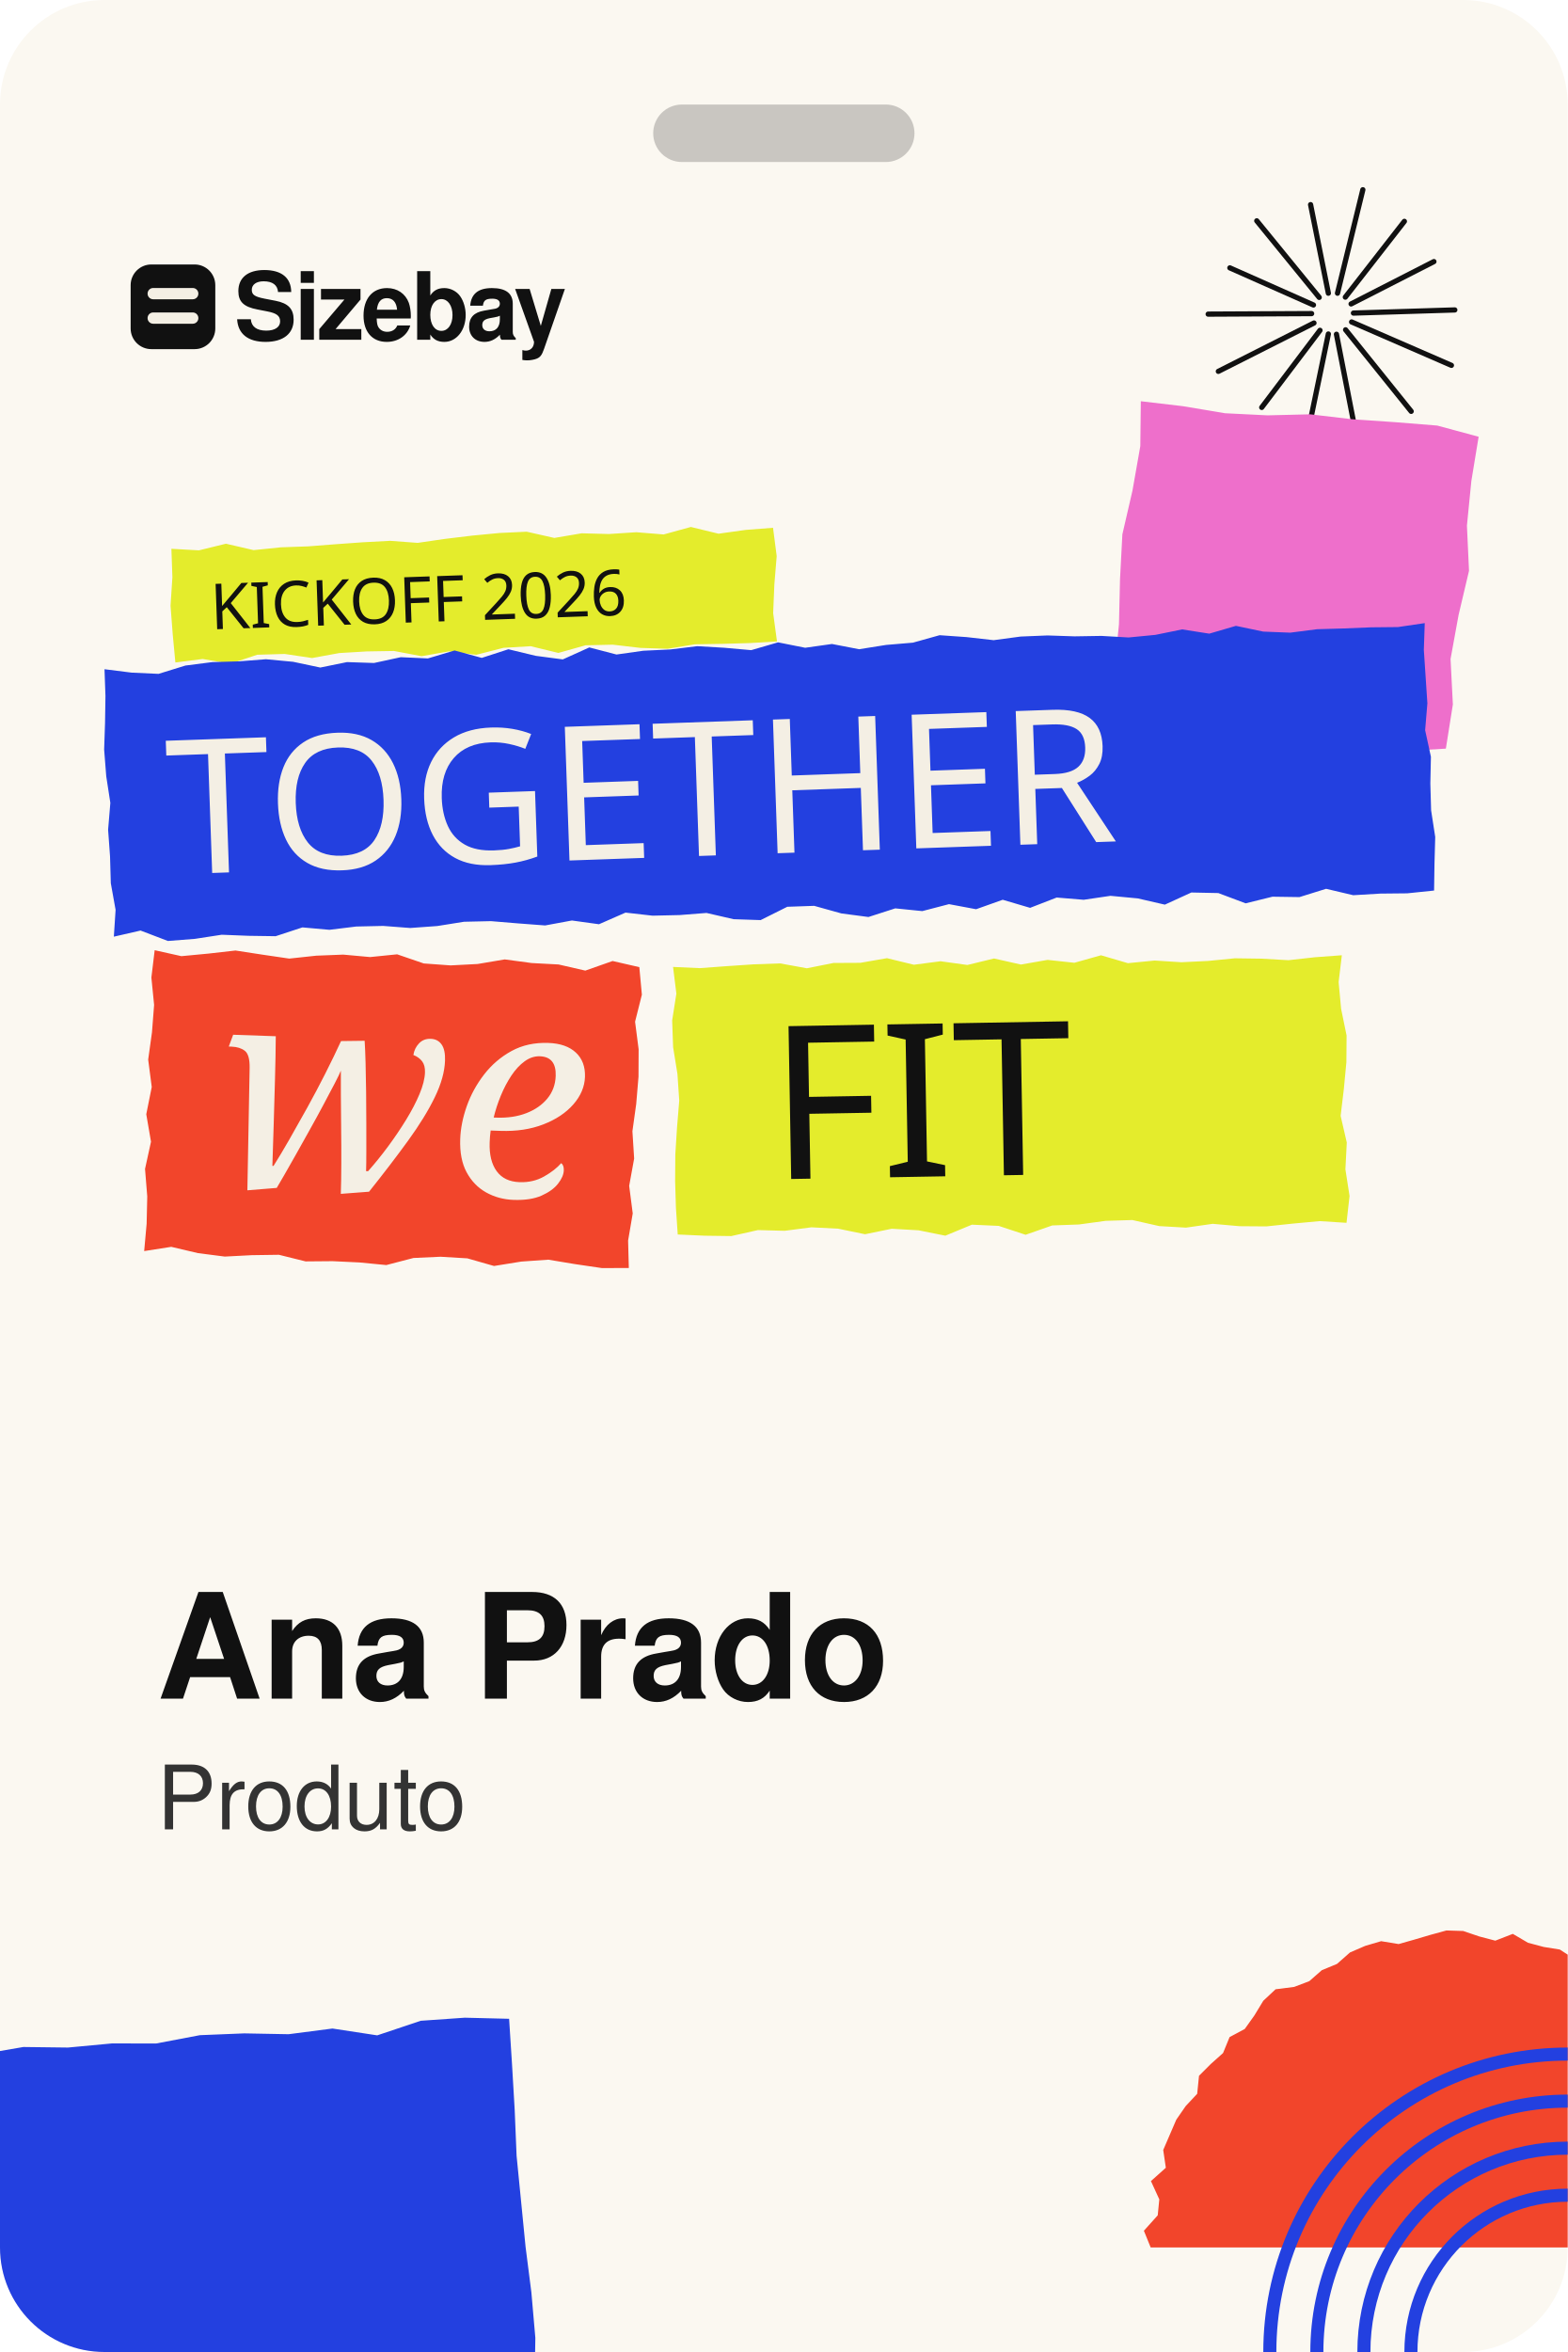
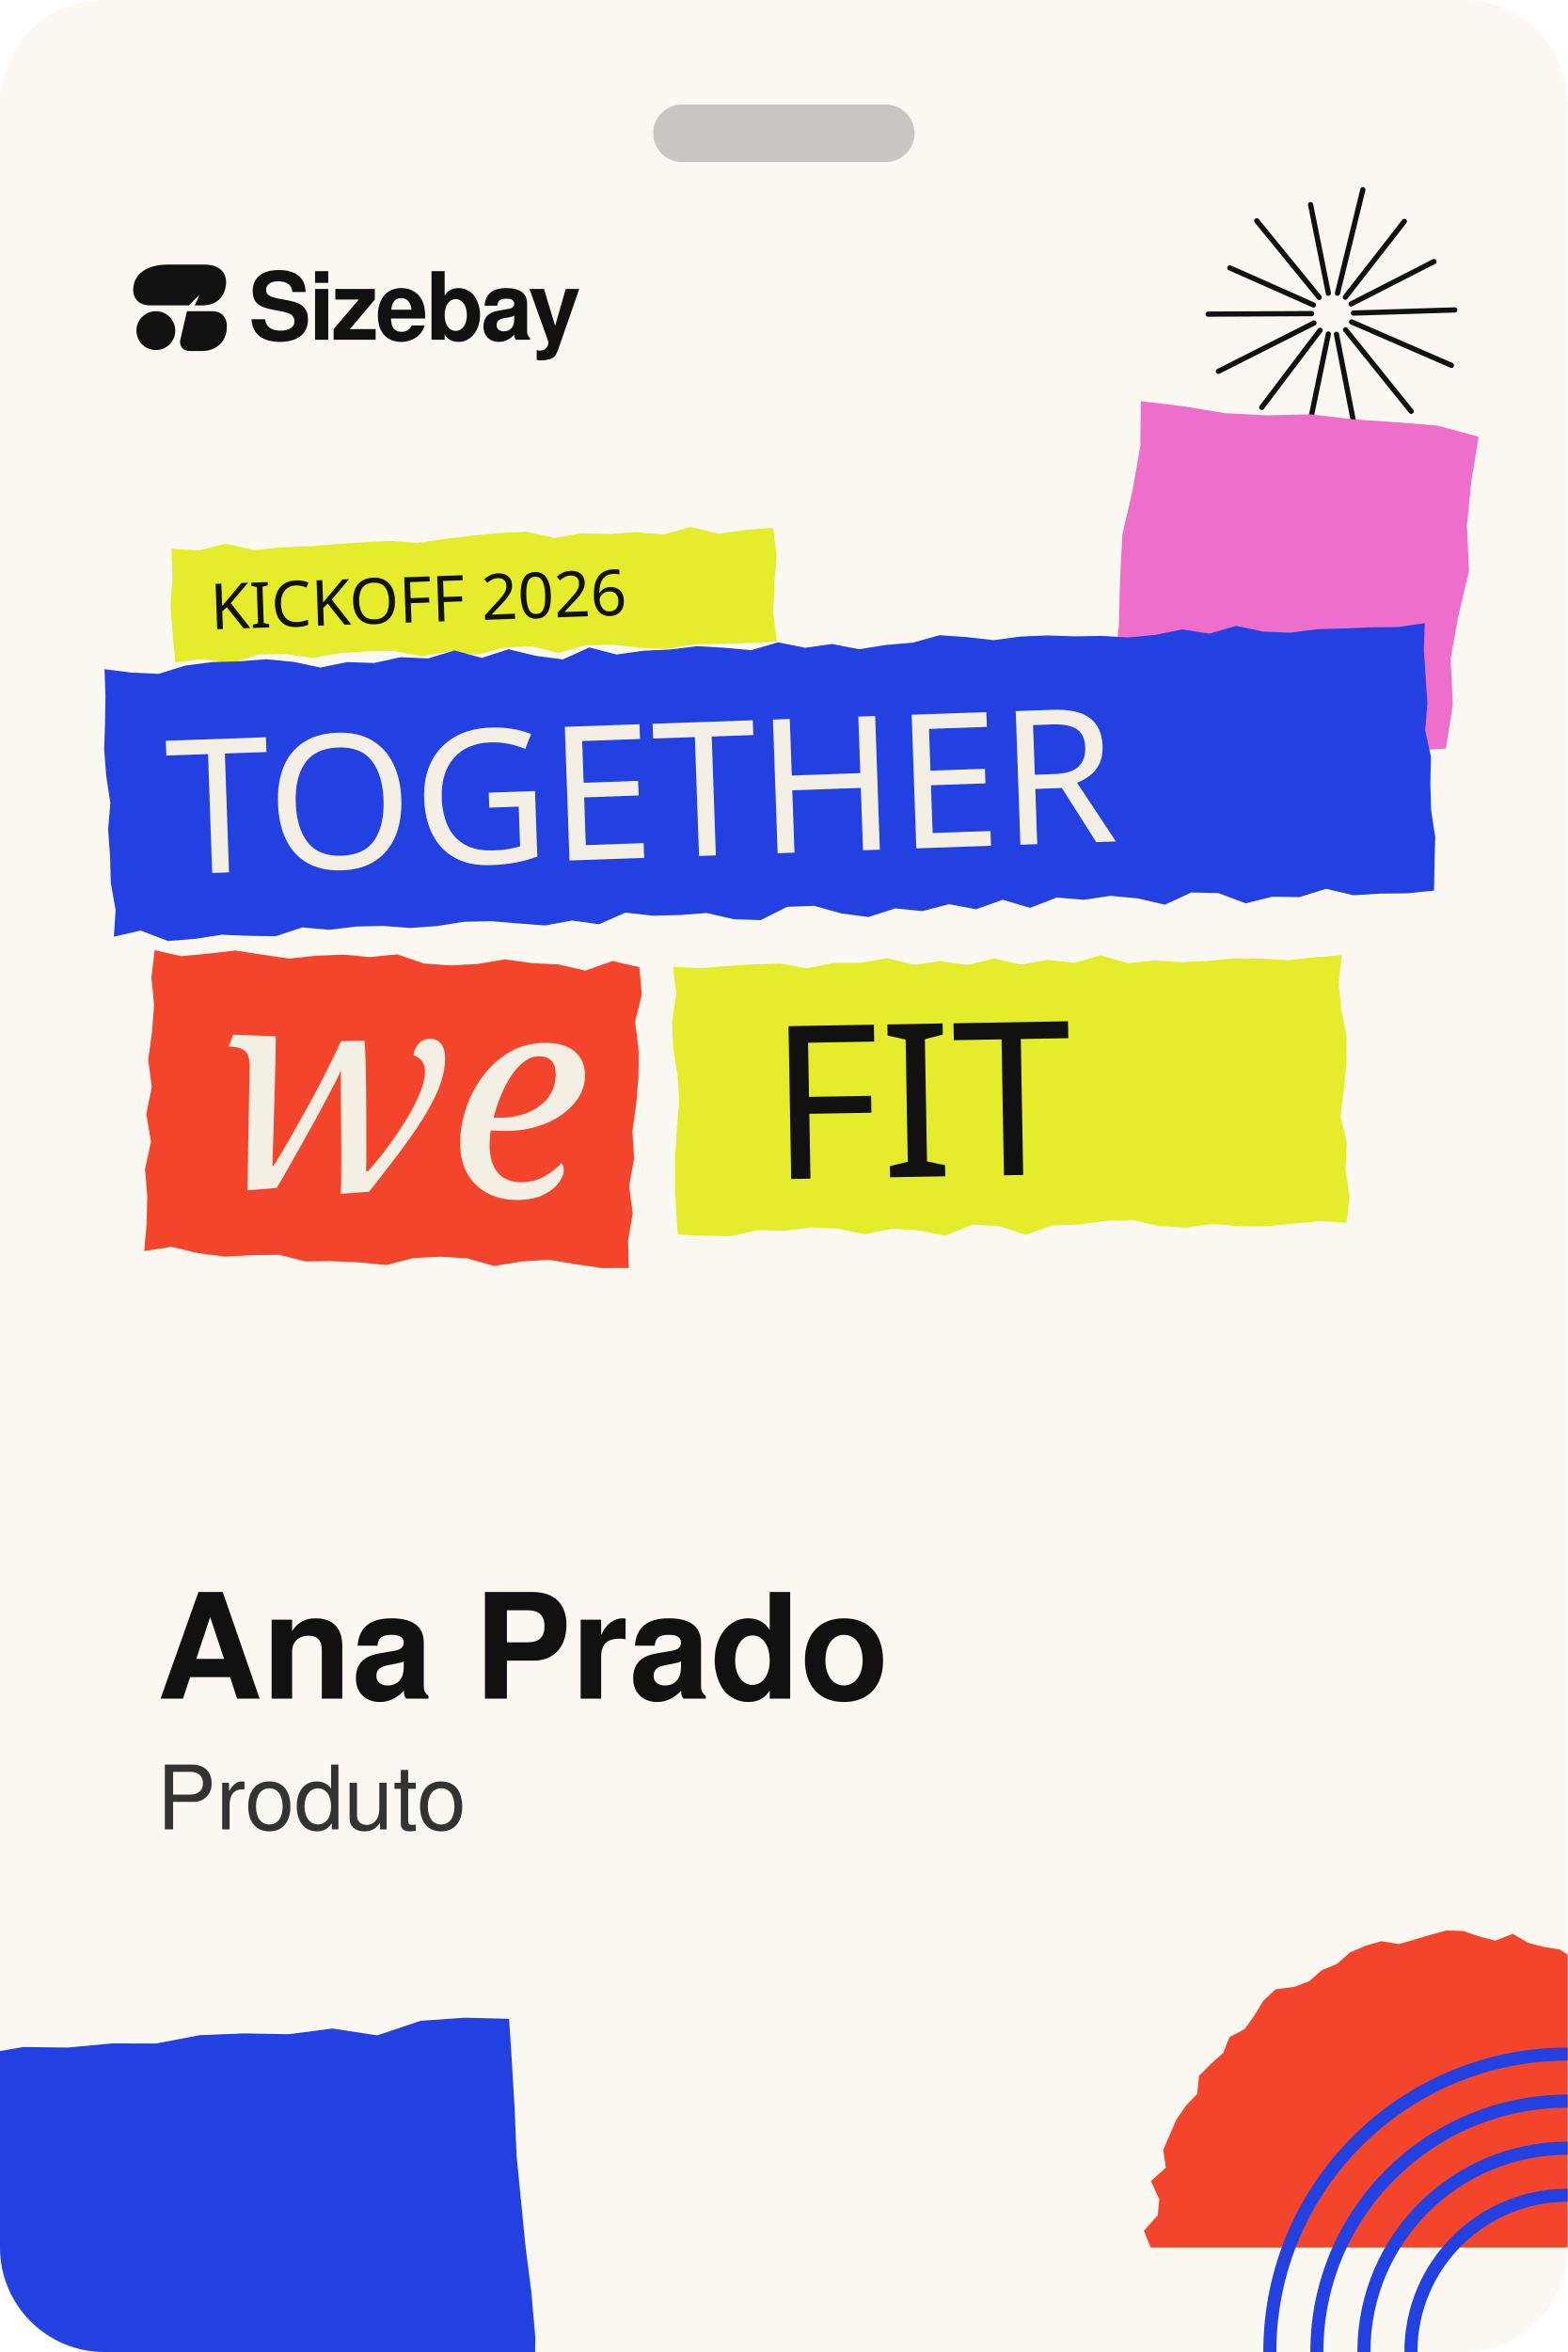
<svg xmlns="http://www.w3.org/2000/svg" width="600" height="900" viewBox="0 0 600 900">
  <clipPath id="cf">
    <rect width="600" height="900" rx="40" />
  </clipPath>
  <g clip-path="url(#cf)">
    <rect width="600" height="900" rx="40" fill="#FBF8F1" />
    <rect x="250" y="40" width="100" height="22" rx="11" fill="#00000033" />
-     <g id="logo-placeholder" transform="translate(50 130)">
-       <rect x="0" y="-28.8" width="32.4" height="32.4" rx="7.92" fill="#111111" />
-       <rect x="6.48" y="-19.8" width="19.44" height="4.32" rx="2.16" fill="#F4EFE4" />
-       <rect x="6.48" y="-10.44" width="19.44" height="4.32" rx="2.16" fill="#F4EFE4" />
-       <text x="39.6" y="0" font-family="'DM Sans', Helvetica, Arial, sans-serif" font-size="36" fill="#111111" text-anchor="start" font-weight="700" letter-spacing="-1">Sizebay</text>
+     <g id="logo-sizebay" transform="translate(50 130)">
+       <g fill="#111111" transform="translate(0 -29.5) scale(0.3717)">
+         <path d="M20,44 C7,44 1,35 3,24 C5,10 19,2 38,2 L76,2 C93,2 100,12 98,24 C96,37 87,44 74,44 L66,44 L71,33 L60,44 Z" />
+         <path d="M26,50 A20,20 0 1 1 25.9,50 Z" />
+         <path d="M58,50 L84,50 C95,50 100,58 99,68 C98,82 88,91 73,91 L61,91 C54,91 50,86 51,80 Z" />
+       </g>
+       <text x="45.094" y="0" font-family="'DM Sans', Helvetica, Arial, sans-serif" font-size="36" fill="#111111" text-anchor="start" font-weight="700" letter-spacing="-1">Sizebay</text>
    </g>
    <g id="explosao">
      <line x1="518.0" y1="119.8" x2="556.8" y2="118.6" stroke="#111111" stroke-width="2" stroke-linecap="round" />
      <line x1="517.3" y1="123.2" x2="555.5" y2="139.8" stroke="#111111" stroke-width="2" stroke-linecap="round" />
      <line x1="515.0" y1="126.2" x2="540.1" y2="157.4" stroke="#111111" stroke-width="2" stroke-linecap="round" />
      <line x1="511.5" y1="127.9" x2="518.9" y2="165.8" stroke="#111111" stroke-width="2" stroke-linecap="round" />
      <line x1="508.4" y1="127.8" x2="501.3" y2="162.0" stroke="#111111" stroke-width="2" stroke-linecap="round" />
      <line x1="505.2" y1="126.4" x2="482.9" y2="155.9" stroke="#111111" stroke-width="2" stroke-linecap="round" />
      <line x1="502.9" y1="123.6" x2="466.3" y2="142.1" stroke="#111111" stroke-width="2" stroke-linecap="round" />
      <line x1="502.0" y1="120.0" x2="462.4" y2="120.2" stroke="#111111" stroke-width="2" stroke-linecap="round" />
      <line x1="502.7" y1="116.7" x2="470.7" y2="102.5" stroke="#111111" stroke-width="2" stroke-linecap="round" />
      <line x1="504.9" y1="113.8" x2="481.0" y2="84.5" stroke="#111111" stroke-width="2" stroke-linecap="round" />
      <line x1="508.4" y1="112.2" x2="501.6" y2="78.3" stroke="#111111" stroke-width="2" stroke-linecap="round" />
      <line x1="511.9" y1="112.2" x2="521.6" y2="72.6" stroke="#111111" stroke-width="2" stroke-linecap="round" />
      <line x1="514.9" y1="113.7" x2="537.5" y2="84.7" stroke="#111111" stroke-width="2" stroke-linecap="round" />
      <line x1="517.1" y1="116.3" x2="548.8" y2="100.1" stroke="#111111" stroke-width="2" stroke-linecap="round" />
    </g>
    <polygon points="430.0,160.0 446.2,160.2 462.5,161.2 478.8,160.3 495.0,158.2 511.2,158.4 527.5,157.8 543.8,157.4 560.0,160.0 559.0,177.1 559.1,194.3 561.7,211.4 559.5,228.6 558.2,245.7 560.9,262.9 560.0,280.0 543.8,282.7 527.5,282.4 511.2,280.1 495.0,277.2 478.8,279.5 462.5,282.9 446.2,282.0 430.0,280.0 430.7,262.9 430.6,245.7 429.2,228.6 428.3,211.4 430.4,194.3 431.6,177.1" fill="#EE6FCB" transform="rotate(6 495.0 220.0)" />
    <g id="lockup" transform="translate(40 210) scale(0.64)">
      <g id="tag-kickoff" transform="translate(40 0) rotate(-2)">
        <polygon points="0.0,0.0 16.4,1.5 32.7,-1.9 49.1,2.5 65.5,1.4 81.8,1.4 98.2,0.7 114.5,0.1 130.9,-0.2 147.3,1.6 163.6,-0.2 180.0,-1.6 196.4,-2.6 212.7,-2.8 229.1,1.5 245.5,-0.7 261.8,0.3 278.2,-0.2 294.5,1.7 310.9,-2.2 327.3,2.4 343.6,0.7 360.0,0.0 361.6,17.0 359.6,34.0 358.3,51.0 360.0,68.0 343.6,68.4 327.3,68.3 310.9,68.0 294.5,70.1 278.2,69.0 261.8,66.5 245.5,66.3 229.1,70.3 212.7,65.7 196.4,66.1 180.0,69.7 163.6,67.1 147.3,69.4 130.9,65.7 114.5,65.4 98.2,65.8 81.8,68.2 65.5,65.2 49.1,65.1 32.7,69.9 16.4,66.5 0.0,68.0 -1.0,51.0 -1.7,34.0 -0.0,17.0" fill="#E4EC2C" />
        <text x="22" y="49" font-family="'Archivo Black', 'Arial Black', sans-serif" font-size="38" fill="#111111" text-anchor="start">KICKOFF 2026</text>
      </g>
      <g id="bloco-together" transform="translate(0 72) rotate(-2)">
        <polygon points="0.0,0.0 16.1,2.6 32.2,3.9 48.4,-0.5 64.5,-2.0 80.6,-1.9 96.7,-2.6 112.9,-0.5 129.0,3.5 145.1,0.8 161.2,1.9 177.3,-1.0 193.5,0.3 209.6,-3.9 225.7,1.1 241.8,-3.5 258.0,1.0 274.1,3.7 290.2,-2.9 306.3,1.9 322.4,0.2 338.6,-0.0 354.7,-1.4 370.8,0.1 386.9,2.1 403.1,-2.0 419.2,1.8 435.3,0.1 451.4,3.8 467.6,1.8 483.7,1.0 499.8,-2.9 515.9,-1.2 532.0,1.2 548.2,-0.4 564.3,-0.5 580.4,0.6 596.5,0.9 612.7,2.4 628.8,1.4 644.9,-1.3 661.0,1.8 677.1,-2.3 693.3,1.7 709.4,2.9 725.5,1.4 741.6,1.5 757.8,1.4 773.9,1.8 790.0,0.0 788.9,16.0 789.4,32.0 789.9,48.0 788.0,64.0 790.9,80.0 790.0,96.0 789.9,112.0 791.8,128.0 790.8,144.0 790.0,160.0 773.9,161.1 757.8,160.7 741.6,161.1 725.5,156.7 709.4,161.1 693.3,160.3 677.1,163.7 661.0,157.0 644.9,156.1 628.8,162.8 612.7,158.5 596.5,156.4 580.4,158.2 564.3,156.3 548.2,161.9 532.0,156.5 515.9,161.6 499.8,158.0 483.7,161.6 467.6,159.4 451.4,164.0 435.3,161.3 419.2,156.2 403.1,156.2 386.9,163.6 370.8,162.5 354.7,158.2 338.6,158.9 322.4,158.7 306.3,156.3 290.2,162.7 274.1,159.9 258.0,162.3 241.8,160.5 225.7,158.6 209.6,158.4 193.5,160.4 177.3,161.0 161.2,159.2 145.1,159.0 129.0,160.4 112.9,158.4 96.7,163.1 80.6,162.3 64.5,161.1 48.4,163.0 32.2,163.7 16.1,156.9 0.0,160.0 1.6,144.0 -0.7,128.0 -0.6,112.0 -1.2,96.0 0.7,80.0 -1.2,64.0 -1.9,48.0 -0.8,32.0 0.0,16.0" fill="#2340E0" />
        <text x="34" y="124" font-family="'Archivo Black', 'Arial Black', sans-serif" font-size="112" fill="#F4EFE4" text-anchor="start">TOGETHER</text>
      </g>
      <g id="bloco-we" transform="translate(30 240) rotate(2)">
        <polygon points="0.0,0.0 16.1,3.0 32.2,0.9 48.3,-1.5 64.4,0.4 80.6,2.2 96.7,-0.1 112.8,-1.3 128.9,-0.4 145.0,-2.6 161.1,2.3 177.2,2.9 193.3,1.5 209.4,-1.8 225.6,-0.2 241.7,0.1 257.8,3.2 273.9,-3.1 290.0,0.0 292.1,16.4 288.6,32.7 291.3,49.1 291.8,65.5 291.0,81.8 289.3,98.2 290.9,114.5 288.5,130.9 291.2,147.3 289.0,163.6 290.0,180.0 273.9,180.6 257.8,178.8 241.7,176.7 225.6,178.4 209.4,181.6 193.3,177.6 177.2,177.2 161.1,178.5 145.0,183.3 128.9,182.3 112.8,182.1 96.7,182.8 80.6,179.4 64.4,180.2 48.3,181.6 32.2,180.1 16.1,176.9 0.0,180.0 0.9,163.6 0.7,147.3 -1.2,130.9 1.8,114.5 -1.6,98.2 1.1,81.8 -1.6,65.5 0.1,49.1 0.8,32.7 -1.4,16.4" fill="#F2452B" />
        <text x="40" y="140" font-family="'DM Serif Display', Georgia, serif" font-size="170" fill="#F4EFE4" text-anchor="start" font-style="italic">we</text>
      </g>
      <g id="bloco-fit" transform="translate(340 250) rotate(-1)">
        <polygon points="0.0,0.0 16.0,1.0 32.0,0.1 48.0,-0.7 64.0,-1.0 80.0,2.2 96.0,-0.7 112.0,-0.5 128.0,-3.0 144.0,1.2 160.0,-0.6 176.0,1.9 192.0,-1.7 208.0,2.2 224.0,-0.3 240.0,1.7 256.0,-2.5 272.0,2.5 288.0,1.2 304.0,2.5 320.0,2.0 336.0,0.7 352.0,1.2 368.0,2.4 384.0,0.9 400.0,0.0 397.8,16.0 399.0,32.0 402.0,48.0 401.6,64.0 399.8,80.0 397.6,96.0 401.0,112.0 399.9,128.0 402.1,144.0 400.0,160.0 384.0,158.7 368.0,159.9 352.0,161.3 336.0,160.9 320.0,159.2 304.0,161.2 288.0,160.0 272.0,156.1 256.0,156.3 240.0,158.2 224.0,158.5 208.0,163.8 192.0,158.2 176.0,157.2 160.0,163.5 144.0,160.0 128.0,158.8 112.0,161.8 96.0,158.2 80.0,157.1 64.0,158.9 48.0,158.2 32.0,161.5 16.0,161.0 0.0,160.0 -0.8,144.0 -1.0,128.0 -0.6,112.0 0.7,96.0 2.3,80.0 1.5,64.0 -0.8,48.0 -1.1,32.0 1.7,16.0" fill="#E4EC2C" />
        <text x="56" y="128" font-family="'Archivo Black', 'Arial Black', sans-serif" font-size="128" fill="#111111" text-anchor="start">FIT</text>
      </g>
    </g>
    <text x="60" y="650" font-family="'DM Sans', Helvetica, Arial, sans-serif" font-size="56" fill="#111111" text-anchor="start" font-weight="700">Ana Prado</text>
    <text x="60" y="700" font-family="'DM Sans', Helvetica, Arial, sans-serif" font-size="34" fill="#333" text-anchor="start">Produto</text>
    <polygon points="-20.0,780.0 -3.1,779.5 13.8,777.8 30.8,779.2 47.7,778.8 64.6,780.0 81.5,778.0 98.5,778.5 115.4,780.0 132.3,779.0 149.2,782.8 166.2,778.4 183.1,778.4 200.0,780.0 199.9,797.5 199.7,815.0 199.2,832.5 199.7,850.0 200.2,867.5 201.2,885.0 201.5,902.5 200.0,920.0 183.1,921.8 166.2,919.2 149.2,917.1 132.3,920.4 115.4,920.8 98.5,920.5 81.5,919.6 64.6,919.9 47.7,918.4 30.8,918.4 13.8,918.2 -3.1,922.4 -20.0,920.0 -19.9,902.5 -19.7,885.0 -18.3,867.5 -19.1,850.0 -21.1,832.5 -20.8,815.0 -19.0,797.5" fill="#2340E0" transform="rotate(-4 90.0 850.0)" />
    <polygon points="440.4,860.0 437.8,853.6 443.1,847.7 443.7,841.6 440.5,834.6 446.2,829.5 445.2,822.7 447.7,816.9 450.2,811.1 453.8,805.9 458.2,801.2 458.9,794.3 463.4,789.8 468.1,785.6 470.6,779.5 476.4,776.4 480.1,771.2 483.5,765.6 488.2,761.2 495.3,760.3 501.1,758.1 505.9,753.9 511.7,751.5 516.7,747.1 522.5,744.6 528.6,742.8 535.3,743.9 541.3,742.2 547.4,740.4 553.6,738.7 560.0,738.9 566.2,741.0 572.3,742.6 579.0,740.0 584.8,743.4 590.8,745.0 597.0,746.0 602.4,749.5 609.3,749.3 614.9,752.2 619.1,757.7 625.1,759.8 629.3,764.6 634.1,768.5 640.9,770.1 643.4,776.6 647.4,781.3 654.6,783.4 657.0,789.5 660.5,794.7 665.8,798.9 668.9,804.5 669.7,811.2 672.2,816.9 672.2,823.5 677.6,828.5 676.2,835.3 678.4,841.2 681.7,847.2 681.6,853.6 677.7,860.0" fill="#F2452B" />
    <g id="arcos">
      <path d="M540.0,900.0 A60,60 0 0 1 600.0,840.0" fill="none" stroke="#2340E0" stroke-width="5" stroke-linecap="round" />
      <path d="M522.0,900.0 A78,78 0 0 1 600.0,822.0" fill="none" stroke="#2340E0" stroke-width="5" stroke-linecap="round" />
      <path d="M504.0,900.0 A96,96 0 0 1 600.0,804.0" fill="none" stroke="#2340E0" stroke-width="5" stroke-linecap="round" />
      <path d="M486.0,900.0 A114,114 0 0 1 600.0,786.0" fill="none" stroke="#2340E0" stroke-width="5" stroke-linecap="round" />
    </g>
  </g>
</svg>
